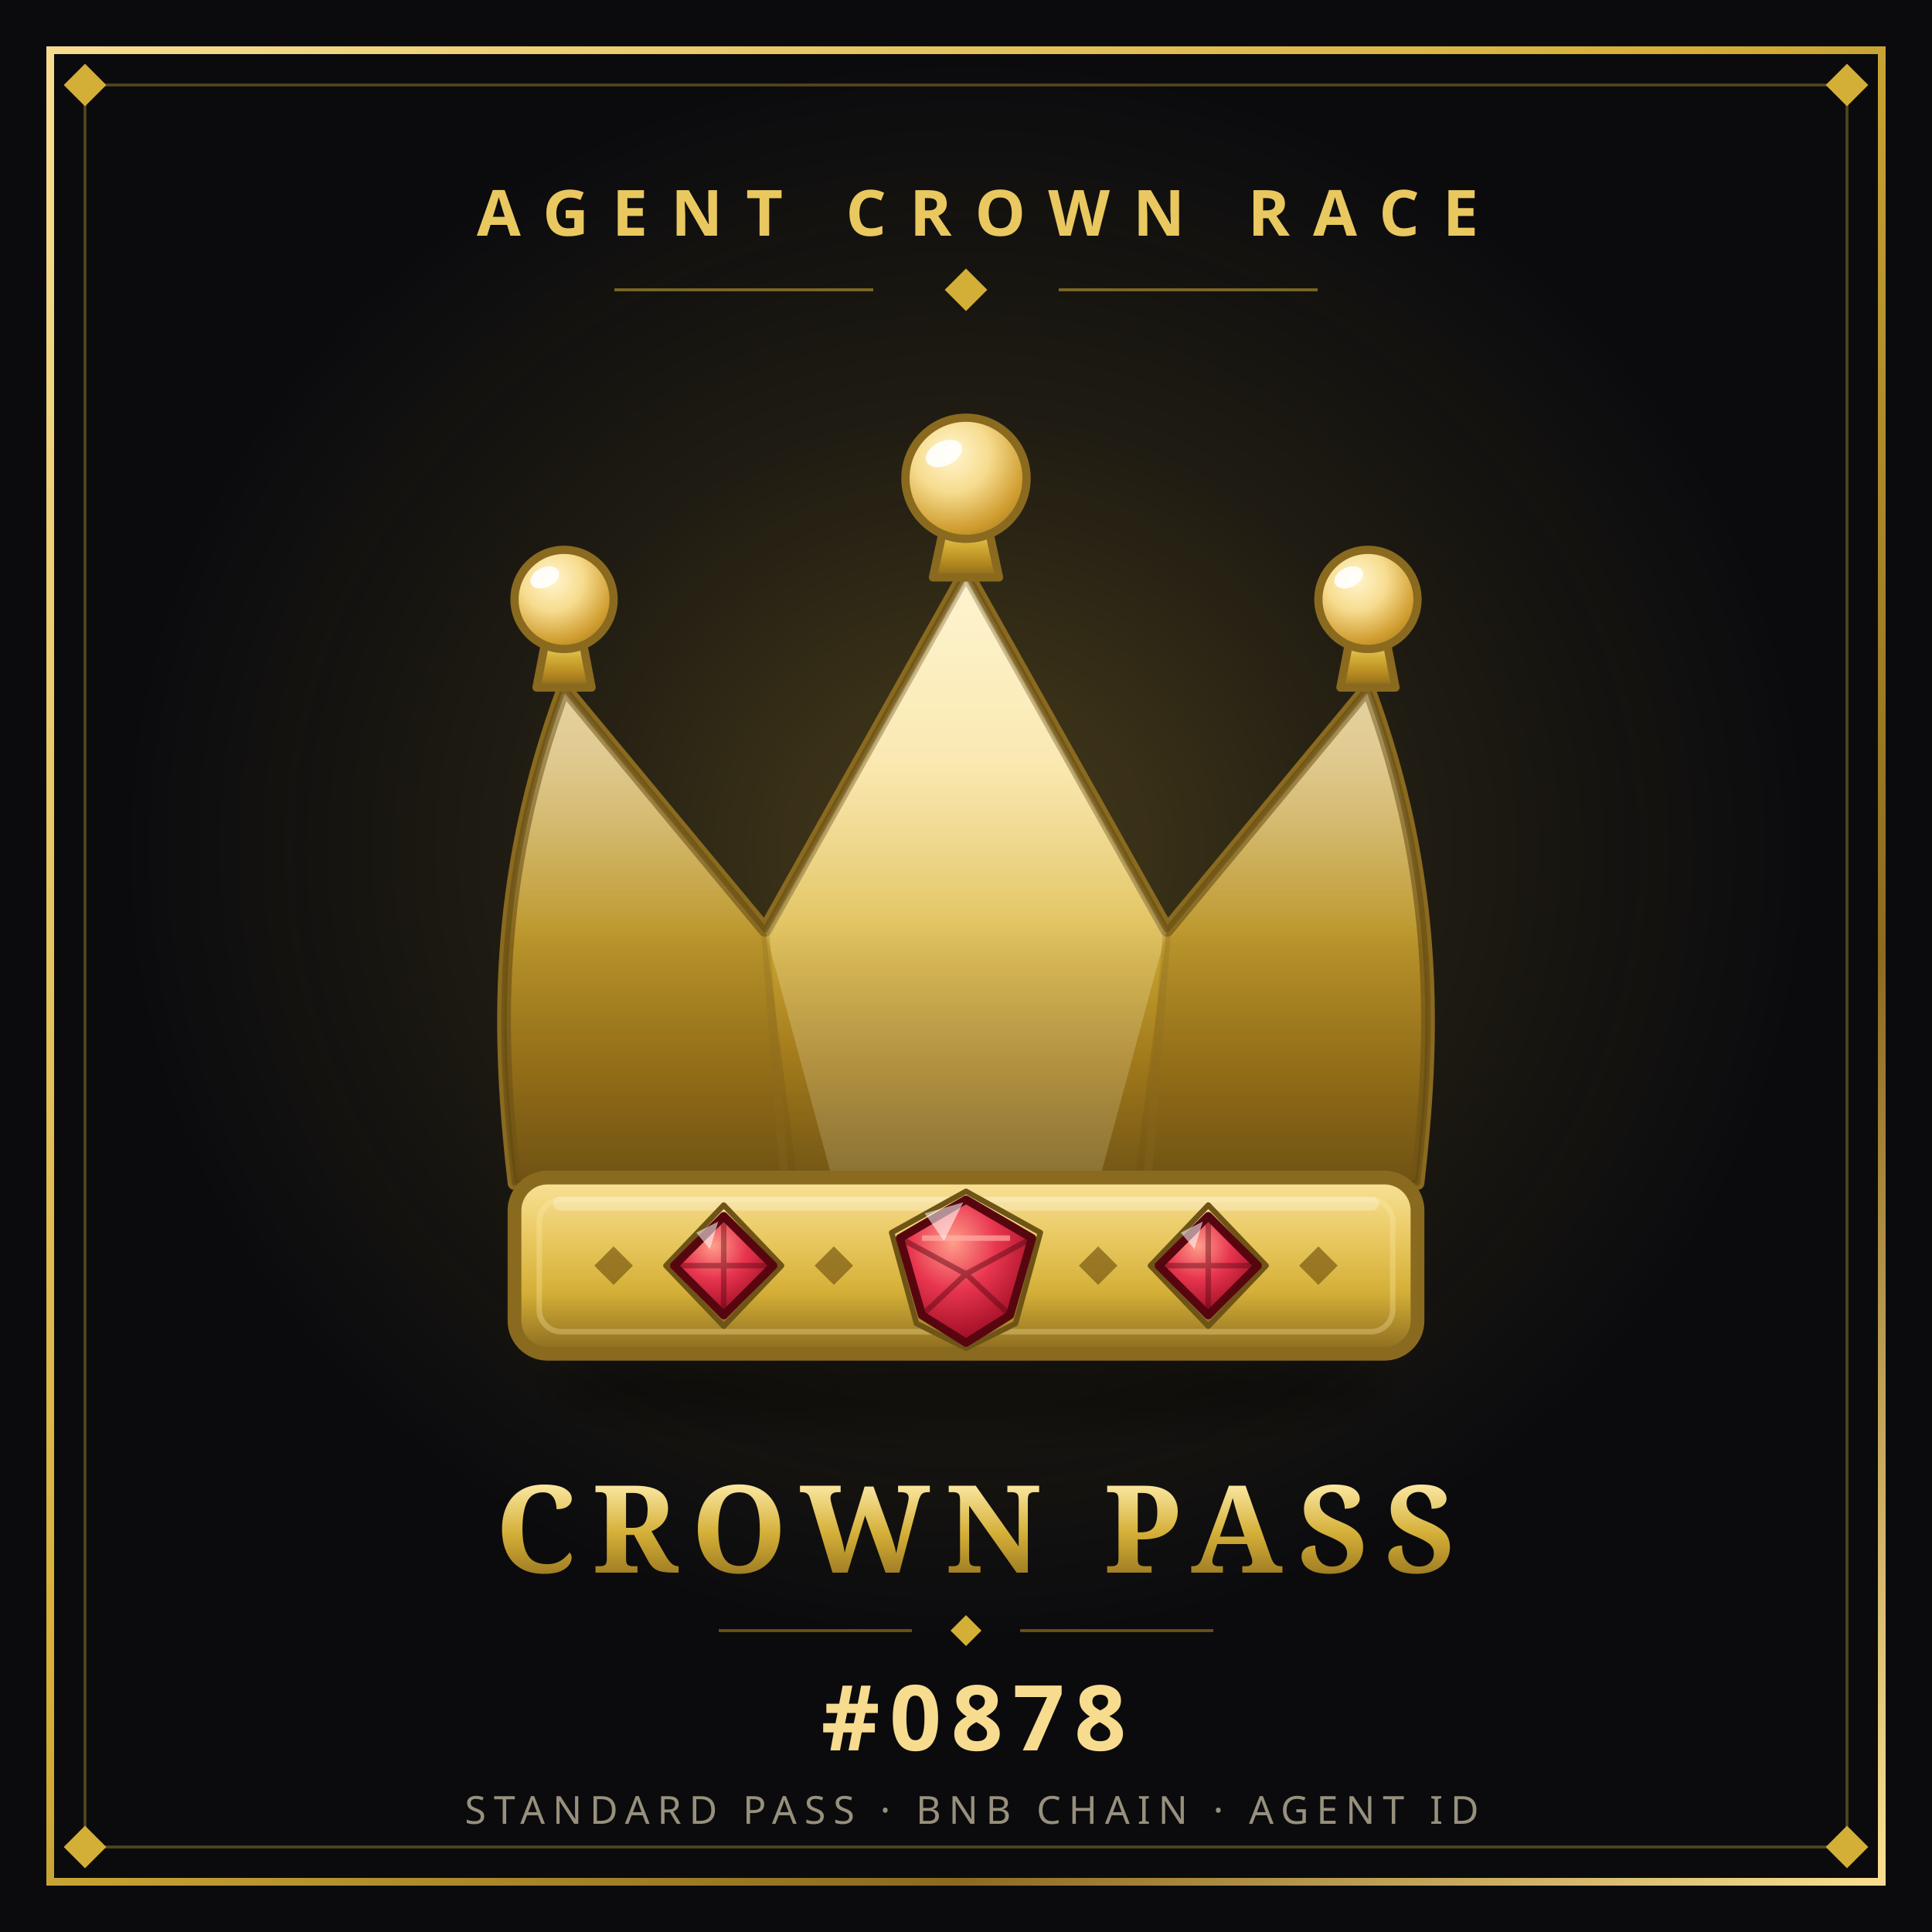
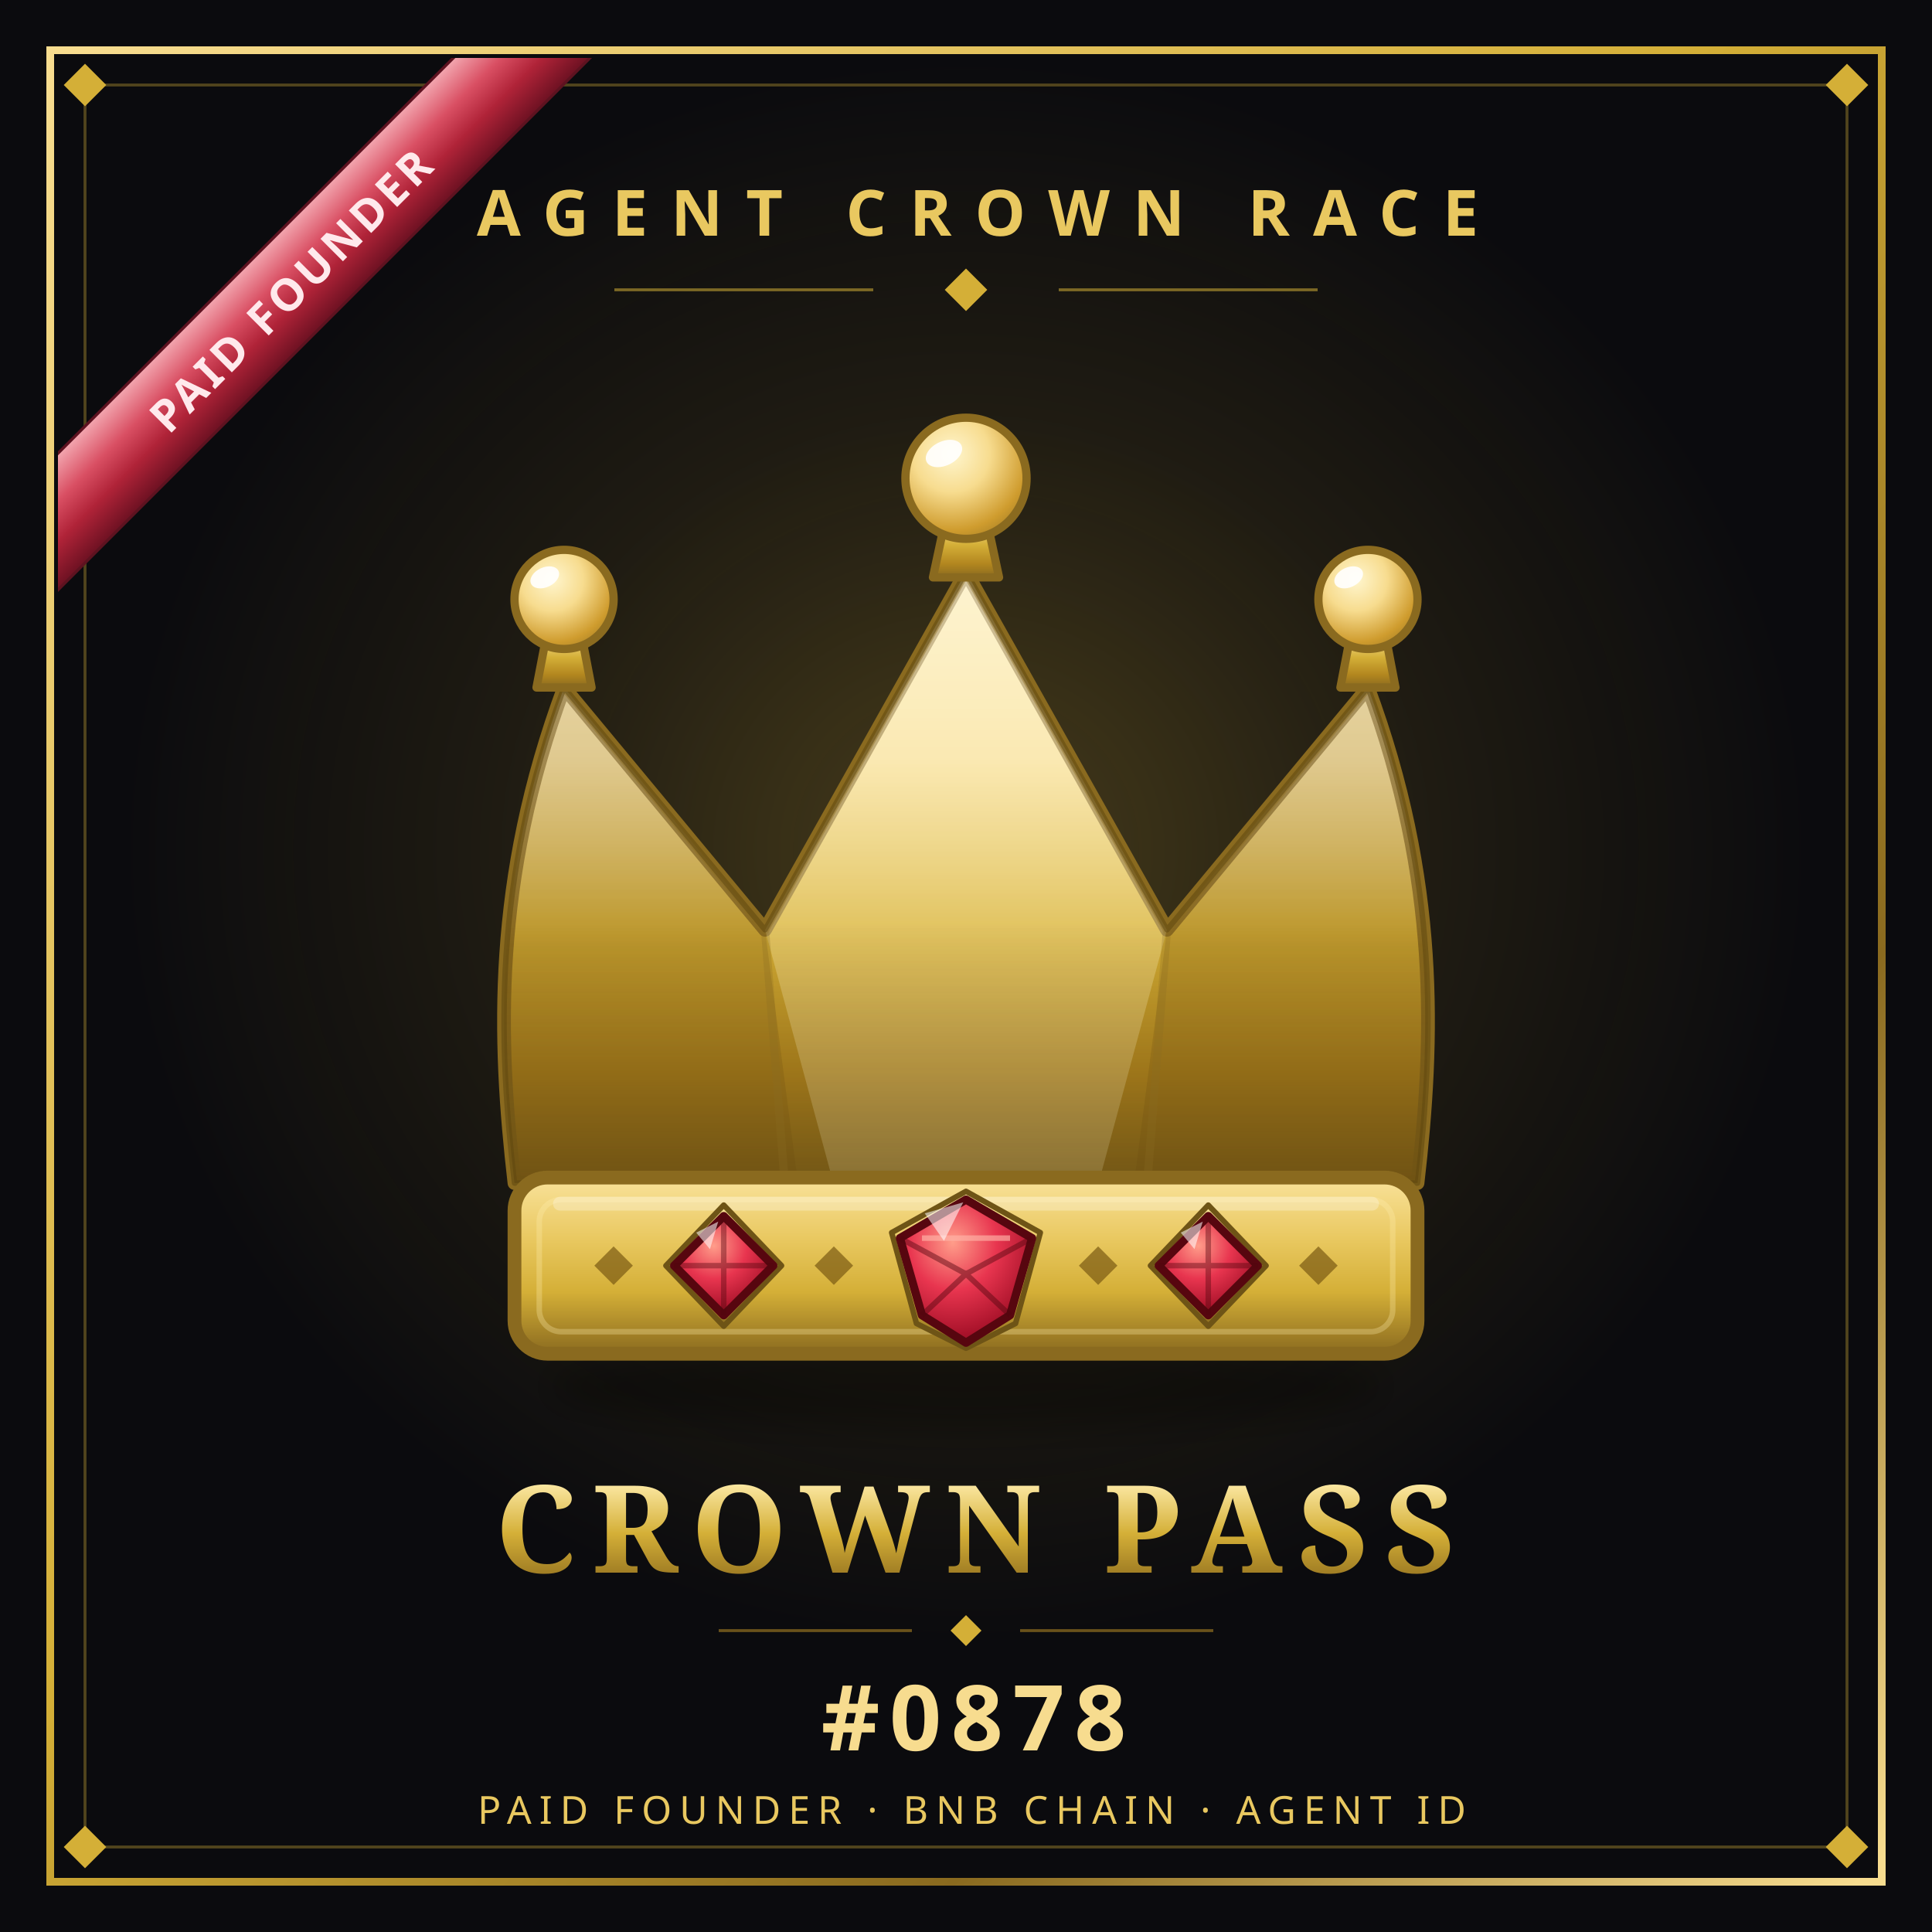
<svg xmlns="http://www.w3.org/2000/svg" viewBox="0 0 1000 1000" role="img" aria-label="Crown Pass #0878">
  <defs>
    <radialGradient id="passGlow" cx=".5" cy=".5" r=".5">
      <stop offset="0" stop-color="#d4af37" stop-opacity=".30" />
      <stop offset=".55" stop-color="#d4af37" stop-opacity=".10" />
      <stop offset="1" stop-color="#d4af37" stop-opacity="0" />
    </radialGradient>
    <linearGradient id="frameGold" x1="0" y1="0" x2="1" y2="1">
      <stop offset="0" stop-color="#f7dc8f" />
      <stop offset=".45" stop-color="#d4af37" />
      <stop offset=".75" stop-color="#8a6a1f" />
      <stop offset="1" stop-color="#f7dc8f" />
    </linearGradient>
    <linearGradient id="titleGold" x1="0" y1="0" x2="0" y2="1">
      <stop offset="0" stop-color="#fbe7a1" />
      <stop offset=".55" stop-color="#d4af37" />
      <stop offset="1" stop-color="#a07d24" />
    </linearGradient>
    <clipPath id="cardClip">
      <rect x="30" y="30" width="940" height="940" />
    </clipPath>
  </defs>
  <defs>
+     <linearGradient id="founderBand" x1="0" y1="0" x2="0" y2="1">
+       <stop offset="0" stop-color="#f3a7b0" />
+       <stop offset=".35" stop-color="#d94f63" />
+       <stop offset=".65" stop-color="#b02338" />
+       <stop offset="1" stop-color="#6d1122" />
+     </linearGradient>
    <linearGradient id="goldBody" x1="0" y1="0" x2="0" y2="1">
      <stop offset="0" stop-color="#fbe7a1" />
      <stop offset=".3" stop-color="#f7dc8f" />
      <stop offset=".58" stop-color="#d4af37" />
      <stop offset=".82" stop-color="#b3871f" />
      <stop offset="1" stop-color="#8a6a1f" />
    </linearGradient>
    <linearGradient id="goldBand" x1="0" y1="0" x2="0" y2="1">
      <stop offset="0" stop-color="#f9e29a" />
      <stop offset=".35" stop-color="#e9c860" />
      <stop offset=".65" stop-color="#d4af37" />
      <stop offset="1" stop-color="#8a6a1f" />
    </linearGradient>
    <radialGradient id="orbGrad" cx=".38" cy=".3" r=".9">
      <stop offset="0" stop-color="#fff6cf" />
      <stop offset=".35" stop-color="#f7dc8f" />
      <stop offset=".7" stop-color="#cf9c2e" />
      <stop offset="1" stop-color="#8a6a1f" />
    </radialGradient>
    <radialGradient id="rubyGrad" cx=".4" cy=".3" r=".95">
      <stop offset="0" stop-color="#ff9d8a" />
      <stop offset=".35" stop-color="#e8354f" />
      <stop offset=".68" stop-color="#a8122a" />
      <stop offset="1" stop-color="#5f0815" />
    </radialGradient>
    <linearGradient id="sheenGrad" x1="0" y1="0" x2="0" y2="1">
      <stop offset="0" stop-color="#ffffff" stop-opacity=".5" />
      <stop offset="1" stop-color="#ffffff" stop-opacity="0" />
    </linearGradient>
    <linearGradient id="shadeGrad" x1="0" y1="0" x2="0" y2="1">
      <stop offset="0" stop-color="#463004" stop-opacity="0" />
      <stop offset="1" stop-color="#463004" stop-opacity=".38" />
    </linearGradient>
    <filter id="blur6" x="-40%" y="-40%" width="180%" height="180%">
      <feGaussianBlur stdDeviation="6" />
    </filter>
    <clipPath id="bodyClip">
      <path d="M92 332 C86 280 84 222 110 152 L183 240 L256 110 L329 240 L402 152 C428 222 426 280 420 332 Z" />
    </clipPath>
  </defs>
  <rect width="1000" height="1000" fill="#0b0b0e" />
  <ellipse cx="500" cy="440" rx="440" ry="410" fill="url(#passGlow)" />
  <rect x="26" y="26" width="948" height="948" fill="none" stroke="url(#frameGold)" stroke-width="4" />
  <rect x="44" y="44" width="912" height="912" fill="none" stroke="#d4af37" stroke-width="1.5" opacity=".35" />
  <path d="M44 33 L55 44 L44 55 L33 44 Z" fill="#d4af37" />
  <path d="M956 33 L967 44 L956 55 L945 44 Z" fill="#d4af37" />
  <path d="M44 945 L55 956 L44 967 L33 956 Z" fill="#d4af37" />
  <path d="M956 945 L967 956 L956 967 L945 956 Z" fill="#d4af37" />
  <text x="506" y="122" text-anchor="middle" font-family="'Noto Sans', Arial, sans-serif" font-size="33" font-weight="600" letter-spacing="12" fill="#e9c860">AGENT CROWN RACE</text>
  <g stroke="#d4af37" opacity=".55">
    <path d="M318 150 H452 M548 150 H682" stroke-width="1.5" />
  </g>
  <path d="M500 139 L511 150 L500 161 L489 150 Z" fill="#d4af37" />
  <svg x="215" y="182" width="570" height="570" viewBox="56 30 400 400">
    <g id="crown">
      <ellipse cx="256" cy="406" rx="152" ry="15" fill="#000000" opacity=".30" filter="url(#blur6)" />
      <path d="M92 332 C86 280 84 222 110 152 L183 240 L256 110 L329 240 L402 152 C428 222 426 280 420 332 Z" fill="url(#goldBody)" stroke="#8a6a1f" stroke-width="5" stroke-linejoin="round" />
      <g clip-path="url(#bodyClip)">
        <polygon points="60,340 110,140 183,240 196,340" fill="#7a5a12" opacity=".26" />
        <polygon points="452,340 402,140 329,240 316,340" fill="#7a5a12" opacity=".26" />
        <polygon points="183,240 256,110 329,240 302,340 210,340" fill="#fff3bc" opacity=".30" />
        <rect x="60" y="96" width="392" height="150" fill="url(#sheenGrad)" />
        <rect x="60" y="238" width="392" height="102" fill="url(#shadeGrad)" />
      </g>
      <g stroke="#8a6a1f" stroke-width="3" opacity=".45" fill="none">
        <path d="M110 152 L183 240 L256 110 L329 240 L402 152" />
        <path d="M183 240 L190 330 M329 240 L322 330" opacity=".6" />
      </g>
      <path d="M92 332 C86 280 84 222 110 152 L183 240 L256 110 L329 240 L402 152 C428 222 426 280 420 332 Z" fill="none" stroke="#5f470e" stroke-width="2" stroke-linejoin="round" opacity=".55" />
      <path d="M100 152 L120 152 L115 126 L105 126 Z" fill="url(#goldBody)" stroke="#8a6a1f" stroke-width="3" stroke-linejoin="round" />
      <path d="M244 112 L268 112 L262 84 L250 84 Z" fill="url(#goldBody)" stroke="#8a6a1f" stroke-width="3" stroke-linejoin="round" />
      <path d="M392 152 L412 152 L407 126 L397 126 Z" fill="url(#goldBody)" stroke="#8a6a1f" stroke-width="3" stroke-linejoin="round" />
      <g stroke="#8a6a1f" stroke-width="3">
        <circle cx="110" cy="120" r="18" fill="url(#orbGrad)" />
        <circle cx="256" cy="76" r="22" fill="url(#orbGrad)" />
        <circle cx="402" cy="120" r="18" fill="url(#orbGrad)" />
      </g>
      <g fill="#ffffff">
        <ellipse cx="103" cy="112" rx="5.5" ry="3.6" opacity=".9" transform="rotate(-25 103 112)" />
        <ellipse cx="248" cy="67" rx="7" ry="4.4" opacity=".9" transform="rotate(-25 248 67)" />
        <ellipse cx="395" cy="112" rx="5.5" ry="3.6" opacity=".9" transform="rotate(-25 395 112)" />
      </g>
      <rect x="92" y="330" width="328" height="64" rx="12" fill="url(#goldBand)" stroke="#8a6a1f" stroke-width="5" />
      <rect x="101" y="338" width="310" height="48" rx="8" fill="none" stroke="#ffeeb0" stroke-width="2" opacity=".30" />
      <rect x="106" y="337" width="300" height="5" rx="2.5" fill="#ffffff" opacity=".26" />
      <g fill="#7a5a12" opacity=".7">
        <path d="M128 355 L135 362 L128 369 L121 362 Z" />
        <path d="M208 355 L215 362 L208 369 L201 362 Z" />
        <path d="M304 355 L311 362 L304 369 L297 362 Z" />
        <path d="M384 355 L391 362 L384 369 L377 362 Z" />
      </g>
      <g fill="url(#goldBand)" stroke="#6e5416" stroke-width="2" stroke-linejoin="round">
        <polygon points="256,335 283,350 274,383 256,392 238,383 229,350" />
        <polygon points="168,340 189,362 168,384 147,362" />
        <polygon points="344,340 365,362 344,384 323,362" />
      </g>
      <polygon points="256,338 280,352 272,380 256,390 240,380 232,352" fill="url(#rubyGrad)" stroke="#57060f" stroke-width="3" stroke-linejoin="round" />
      <g stroke="#ffb3a7" stroke-width="2" opacity=".65" fill="none">
        <path d="M240 352 L272 352" />
      </g>
      <g stroke="#50040d" stroke-width="2" opacity=".45" fill="none">
        <path d="M232 352 L256 365 L280 352 M240 380 L256 365 L272 380" />
      </g>
      <polygon points="241,343 255,339 248,353" fill="#ffffff" opacity=".55" />
      <g stroke="#57060f" stroke-width="3" stroke-linejoin="round">
        <polygon points="168,344 186,362 168,380 150,362" fill="url(#rubyGrad)" />
        <polygon points="344,344 362,362 344,380 326,362" fill="url(#rubyGrad)" />
      </g>
      <g stroke="#50040d" stroke-width="2" opacity=".4" fill="none">
        <path d="M150 362 L186 362 M168 344 L168 380" />
        <path d="M326 362 L362 362 M344 344 L344 380" />
      </g>
      <g fill="#ffffff" opacity=".55">
        <polygon points="158,350 166,346 163,356" />
        <polygon points="334,350 342,346 339,356" />
      </g>
    </g>
  </svg>
  <text x="505" y="814" text-anchor="middle" font-family="Georgia, 'Noto Serif', serif" font-size="63" font-weight="700" letter-spacing="8" fill="url(#titleGold)">CROWN PASS</text>
  <g stroke="#8a6a1f" opacity=".75">
    <path d="M372 844 H472 M528 844 H628" stroke-width="1.5" />
  </g>
  <path d="M500 836 L508 844 L500 852 L492 844 Z" fill="#d4af37" />
  <text x="504" y="906" text-anchor="middle" font-family="'Noto Sans', Arial, sans-serif" font-size="47" font-weight="600" letter-spacing="5" fill="#f7dc8f">#0878</text>
-   <text x="503" y="944" text-anchor="middle" font-family="'Noto Sans', Arial, sans-serif" font-size="20" letter-spacing="4" fill="#97907c">STANDARD PASS · BNB CHAIN · AGENT ID</text>
+   <text x="503" y="944" text-anchor="middle" font-family="'Noto Sans', Arial, sans-serif" font-size="20" letter-spacing="4" fill="#e9c860">PAID FOUNDER · BNB CHAIN · AGENT ID</text>
+   <g clip-path="url(#cardClip)">
+     <g transform="rotate(-45 150 150)">
+       <rect x="-90" y="125" width="480" height="50" fill="url(#founderBand)" stroke="#5e1220" stroke-width="1.5" />
+       <text x="150" y="159" text-anchor="middle" font-family="'Noto Sans', Arial, sans-serif" font-size="23" font-weight="700" letter-spacing="2" fill="#ffe9ec">PAID FOUNDER</text>
+     </g>
+   </g>
</svg>
